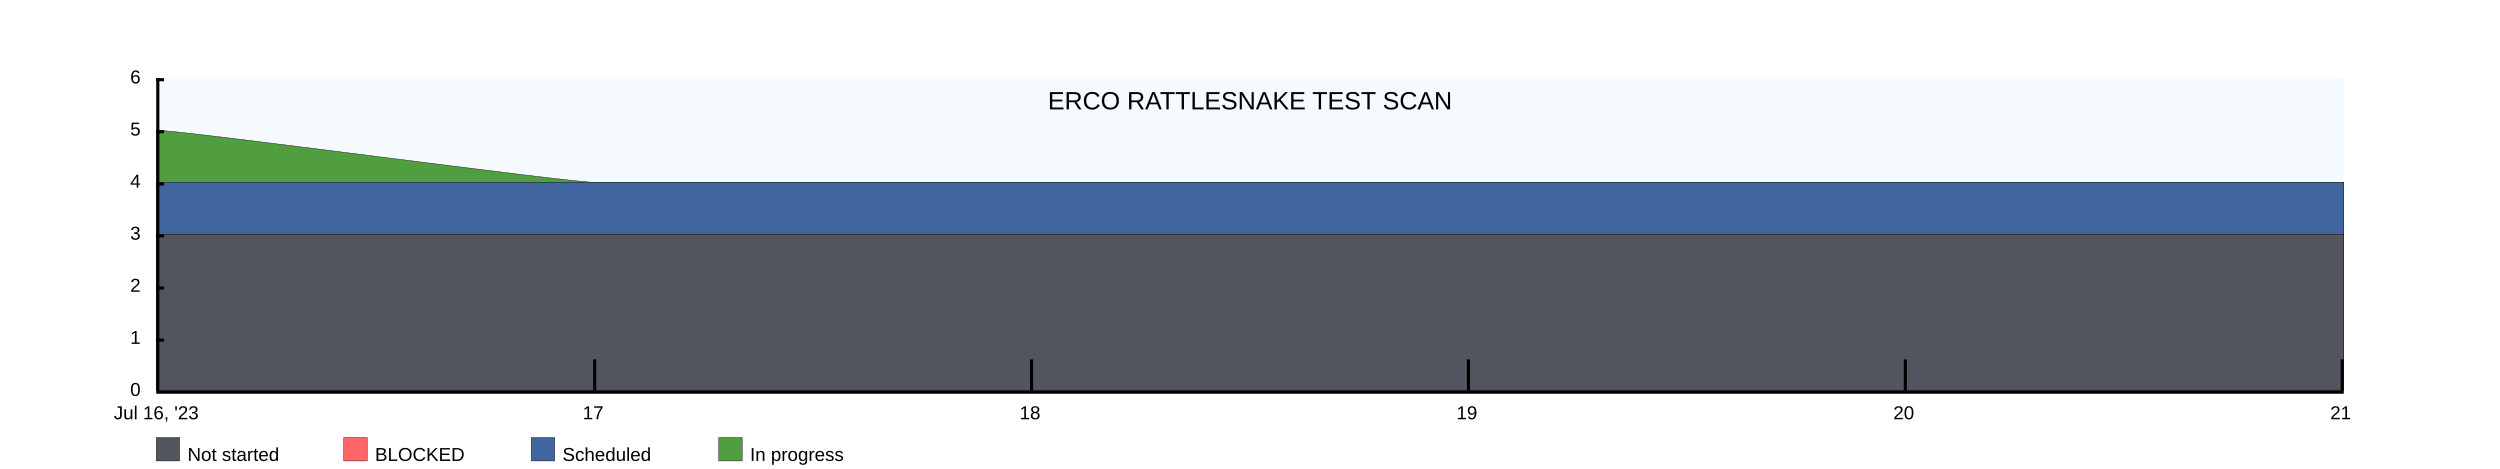
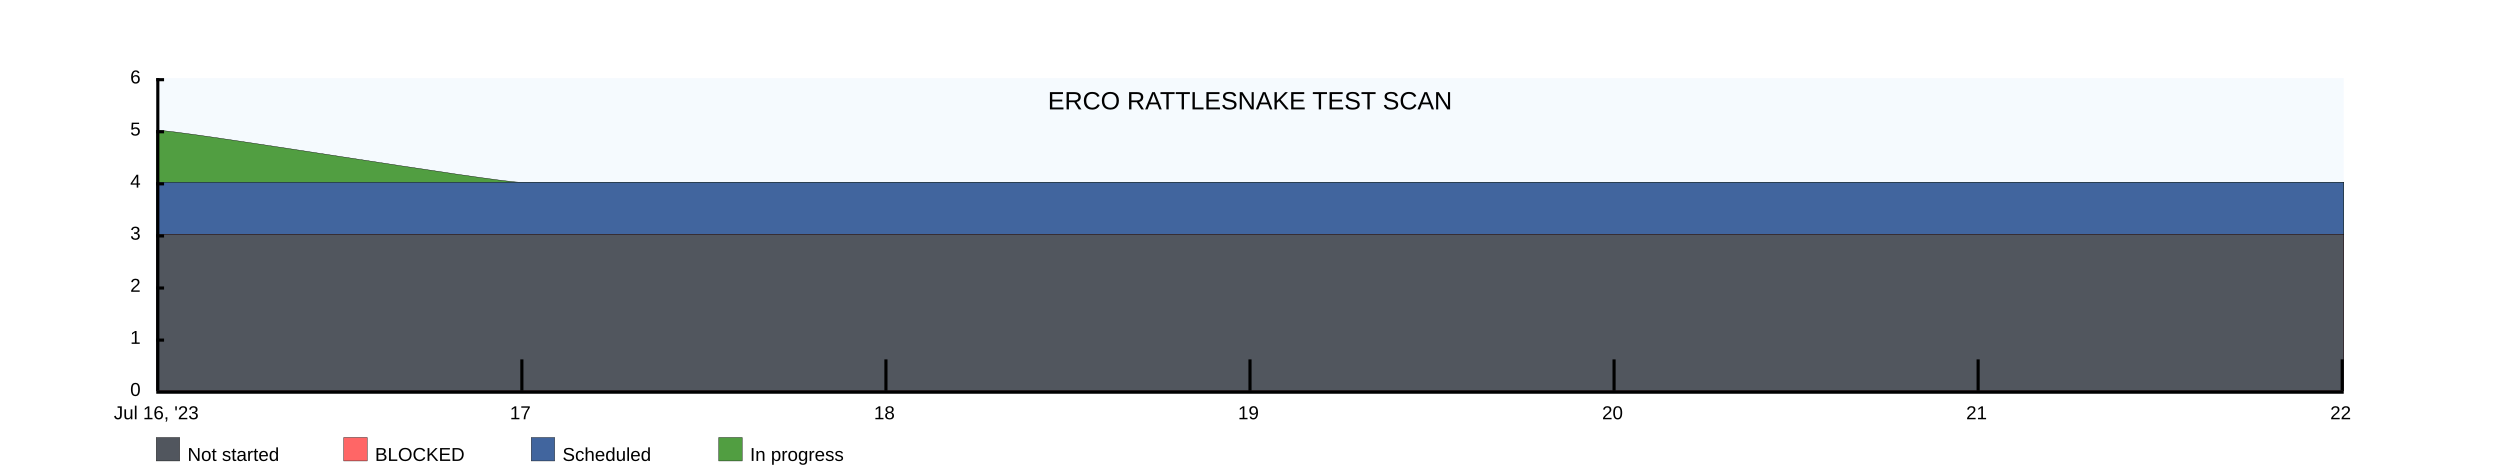
<svg xmlns="http://www.w3.org/2000/svg" width="1600" height="300">
  <rect x="100" y="50" width="1400" height="200" fill="rgba(221, 239, 250, .3)" />
  <clipPath id="theGraph">
    <rect x="100" y="50" width="1400" height="200" fill="black" />
  </clipPath>
  <rect x="100" y="280" width="15" height="15" fill="#51565E" stroke="black" stroke-width="0.25" />
  <text x="120" y="295" font-family="Arial" font-size="12" fill="black">Not started</text>
  <rect x="220" y="280" width="15" height="15" fill="#FF6666" stroke="black" stroke-width="0.25" />
  <text x="240" y="295" font-family="Arial" font-size="12" fill="black">BLOCKED</text>
  <rect x="340" y="280" width="15" height="15" fill="#41659E" stroke="black" stroke-width="0.25" />
  <text x="360" y="295" font-family="Arial" font-size="12" fill="black">Scheduled</text>
  <rect x="460" y="280" width="15" height="15" fill="#519E41" stroke="black" stroke-width="0.25" />
  <text x="480" y="295" font-family="Arial" font-size="12" fill="black">In progress</text>
-   <path d="M 100 83.333 M 100 83.333 C 116.667 83.333 363.333 116.667 380 116.667 C 380 116.667 660 116.667 660 116.667 C 660 116.667 940 116.667 940 116.667 C 940 116.667 1220 116.667 1220 116.667 C 1220 116.667 1500 116.667 1500 116.667 C 1500 116.667 1500 250 1500 250 C 1500 250 100 250 100 250 Z" fill="#519E41" stroke="black" stroke-width="0.25" />
-   <path d="M 100 116.667 M 100 116.667 C 100 116.667 380 116.667 380 116.667 C 380 116.667 660 116.667 660 116.667 C 660 116.667 940 116.667 940 116.667 C 940 116.667 1220 116.667 1220 116.667 C 1220 116.667 1500 116.667 1500 116.667 C 1500 116.667 1500 250 1500 250 C 1500 250 100 250 100 250 Z" fill="#41659E" stroke="black" stroke-width="0.25" />
-   <path d="M 100 150 M 100 150 C 100 150 380 150 380 150 C 380 150 660 150 660 150 C 660 150 940 150 940 150 C 940 150 1220 150 1220 150 C 1220 150 1500 150 1500 150 C 1500 150 1500 250 1500 250 C 1500 250 100 250 100 250 Z" fill="#FF6666" stroke="black" stroke-width="0.25" />
-   <path d="M 100 150 M 100 150 C 100 150 380 150 380 150 C 380 150 660 150 660 150 C 660 150 940 150 940 150 C 940 150 1220 150 1220 150 C 1220 150 1500 150 1500 150 C 1500 150 1500 250 1500 250 C 1500 250 100 250 100 250 Z" fill="#51565E" stroke="black" stroke-width="0.25" />
+   <path d="M 100 83.333 M 100 83.333 C 116.667 83.333 316.667 116.667 333.333 116.667 C 333.333 116.667 566.667 116.667 566.667 116.667 C 566.667 116.667 800 116.667 800 116.667 C 800 116.667 1033.333 116.667 1033.333 116.667 C 1033.333 116.667 1266.667 116.667 1266.667 116.667 C 1266.667 116.667 1500 116.667 1500 116.667 C 1500 116.667 1500 250 1500 250 C 1500 250 100 250 100 250 Z" fill="#519E41" stroke="black" stroke-width="0.25" />
+   <path d="M 100 116.667 M 100 116.667 C 100 116.667 333.333 116.667 333.333 116.667 C 333.333 116.667 566.667 116.667 566.667 116.667 C 566.667 116.667 800 116.667 800 116.667 C 800 116.667 1033.333 116.667 1033.333 116.667 C 1033.333 116.667 1266.667 116.667 1266.667 116.667 C 1266.667 116.667 1500 116.667 1500 116.667 C 1500 116.667 1500 250 1500 250 C 1500 250 100 250 100 250 Z" fill="#41659E" stroke="black" stroke-width="0.25" />
+   <path d="M 100 150 M 100 150 C 100 150 333.333 150 333.333 150 C 333.333 150 566.667 150 566.667 150 C 566.667 150 800 150 800 150 C 800 150 1033.333 150 1033.333 150 C 1033.333 150 1266.667 150 1266.667 150 C 1266.667 150 1500 150 1500 150 C 1500 150 1500 250 1500 250 C 1500 250 100 250 100 250 Z" fill="#FF6666" stroke="black" stroke-width="0.25" />
+   <path d="M 100 150 M 100 150 C 100 150 333.333 150 333.333 150 C 333.333 150 566.667 150 566.667 150 C 566.667 150 800 150 800 150 C 800 150 1033.333 150 1033.333 150 C 1033.333 150 1266.667 150 1266.667 150 C 1266.667 150 1500 150 1500 150 C 1500 150 1500 250 1500 250 C 1500 250 100 250 100 250 Z" fill="#51565E" stroke="black" stroke-width="0.25" />
  <text x="800" y="70" font-family="Arial" font-size="16" fill="black" text-anchor="middle" alignment-baseline="middle">ERCO RATTLESNAKE TEST SCAN</text>
  <rect x="100" y="250" width="1400" height="2" fill="black" />
  <rect x="100" y="50" width="5" height="2" fill="black" />
  <rect x="100" y="83.333" width="5" height="2" fill="black" />
  <rect x="100" y="116.667" width="5" height="2" fill="black" />
  <rect x="100" y="150" width="5" height="2" fill="black" />
  <rect x="100" y="183.333" width="5" height="2" fill="black" />
  <rect x="100" y="216.667" width="5" height="2" fill="black" />
  <text x="90" y="50" font-family="Arial" font-size="12" fill="black" text-anchor="end" dominant-baseline="middle">6</text>
  <text x="90" y="83.333" font-family="Arial" font-size="12" fill="black" text-anchor="end" dominant-baseline="middle">5</text>
  <text x="90" y="116.667" font-family="Arial" font-size="12" fill="black" text-anchor="end" dominant-baseline="middle">4</text>
  <text x="90" y="150" font-family="Arial" font-size="12" fill="black" text-anchor="end" dominant-baseline="middle">3</text>
  <text x="90" y="183.333" font-family="Arial" font-size="12" fill="black" text-anchor="end" dominant-baseline="middle">2</text>
  <text x="90" y="216.667" font-family="Arial" font-size="12" fill="black" text-anchor="end" dominant-baseline="middle">1</text>
  <text x="90" y="250" font-family="Arial" font-size="12" fill="black" text-anchor="end" dominant-baseline="middle">0</text>
  <text x="100" y="260" font-family="Arial" fill="black" text-anchor="middle" dominant-baseline="hanging">Jul 16, '23</text>
-   <text x="379.6" y="260" font-family="Arial" fill="black" text-anchor="middle" dominant-baseline="hanging">17</text>
-   <text x="659.2" y="260" font-family="Arial" fill="black" text-anchor="middle" dominant-baseline="hanging">18</text>
-   <text x="938.8" y="260" font-family="Arial" fill="black" text-anchor="middle" dominant-baseline="hanging">19</text>
-   <text x="1218.4" y="260" font-family="Arial" fill="black" text-anchor="middle" dominant-baseline="hanging">20</text>
-   <text x="1498" y="260" font-family="Arial" fill="black" text-anchor="middle" dominant-baseline="hanging">21</text>
+   <text x="333" y="260" font-family="Arial" fill="black" text-anchor="middle" dominant-baseline="hanging">17</text>
+   <text x="566" y="260" font-family="Arial" fill="black" text-anchor="middle" dominant-baseline="hanging">18</text>
+   <text x="799" y="260" font-family="Arial" fill="black" text-anchor="middle" dominant-baseline="hanging">19</text>
+   <text x="1032" y="260" font-family="Arial" fill="black" text-anchor="middle" dominant-baseline="hanging">20</text>
+   <text x="1265" y="260" font-family="Arial" fill="black" text-anchor="middle" dominant-baseline="hanging">21</text>
+   <text x="1498" y="260" font-family="Arial" fill="black" text-anchor="middle" dominant-baseline="hanging">22</text>
  <rect x="100" y="50" width="2" height="200" fill="black" />
-   <rect x="379.6" y="230" width="2" height="20" fill="black" />
-   <rect x="659.2" y="230" width="2" height="20" fill="black" />
-   <rect x="938.8" y="230" width="2" height="20" fill="black" />
-   <rect x="1218.4" y="230" width="2" height="20" fill="black" />
+   <rect x="333" y="230" width="2" height="20" fill="black" />
+   <rect x="566" y="230" width="2" height="20" fill="black" />
+   <rect x="799" y="230" width="2" height="20" fill="black" />
+   <rect x="1032" y="230" width="2" height="20" fill="black" />
+   <rect x="1265" y="230" width="2" height="20" fill="black" />
  <rect x="1498" y="230" width="2" height="20" fill="black" />
</svg>
